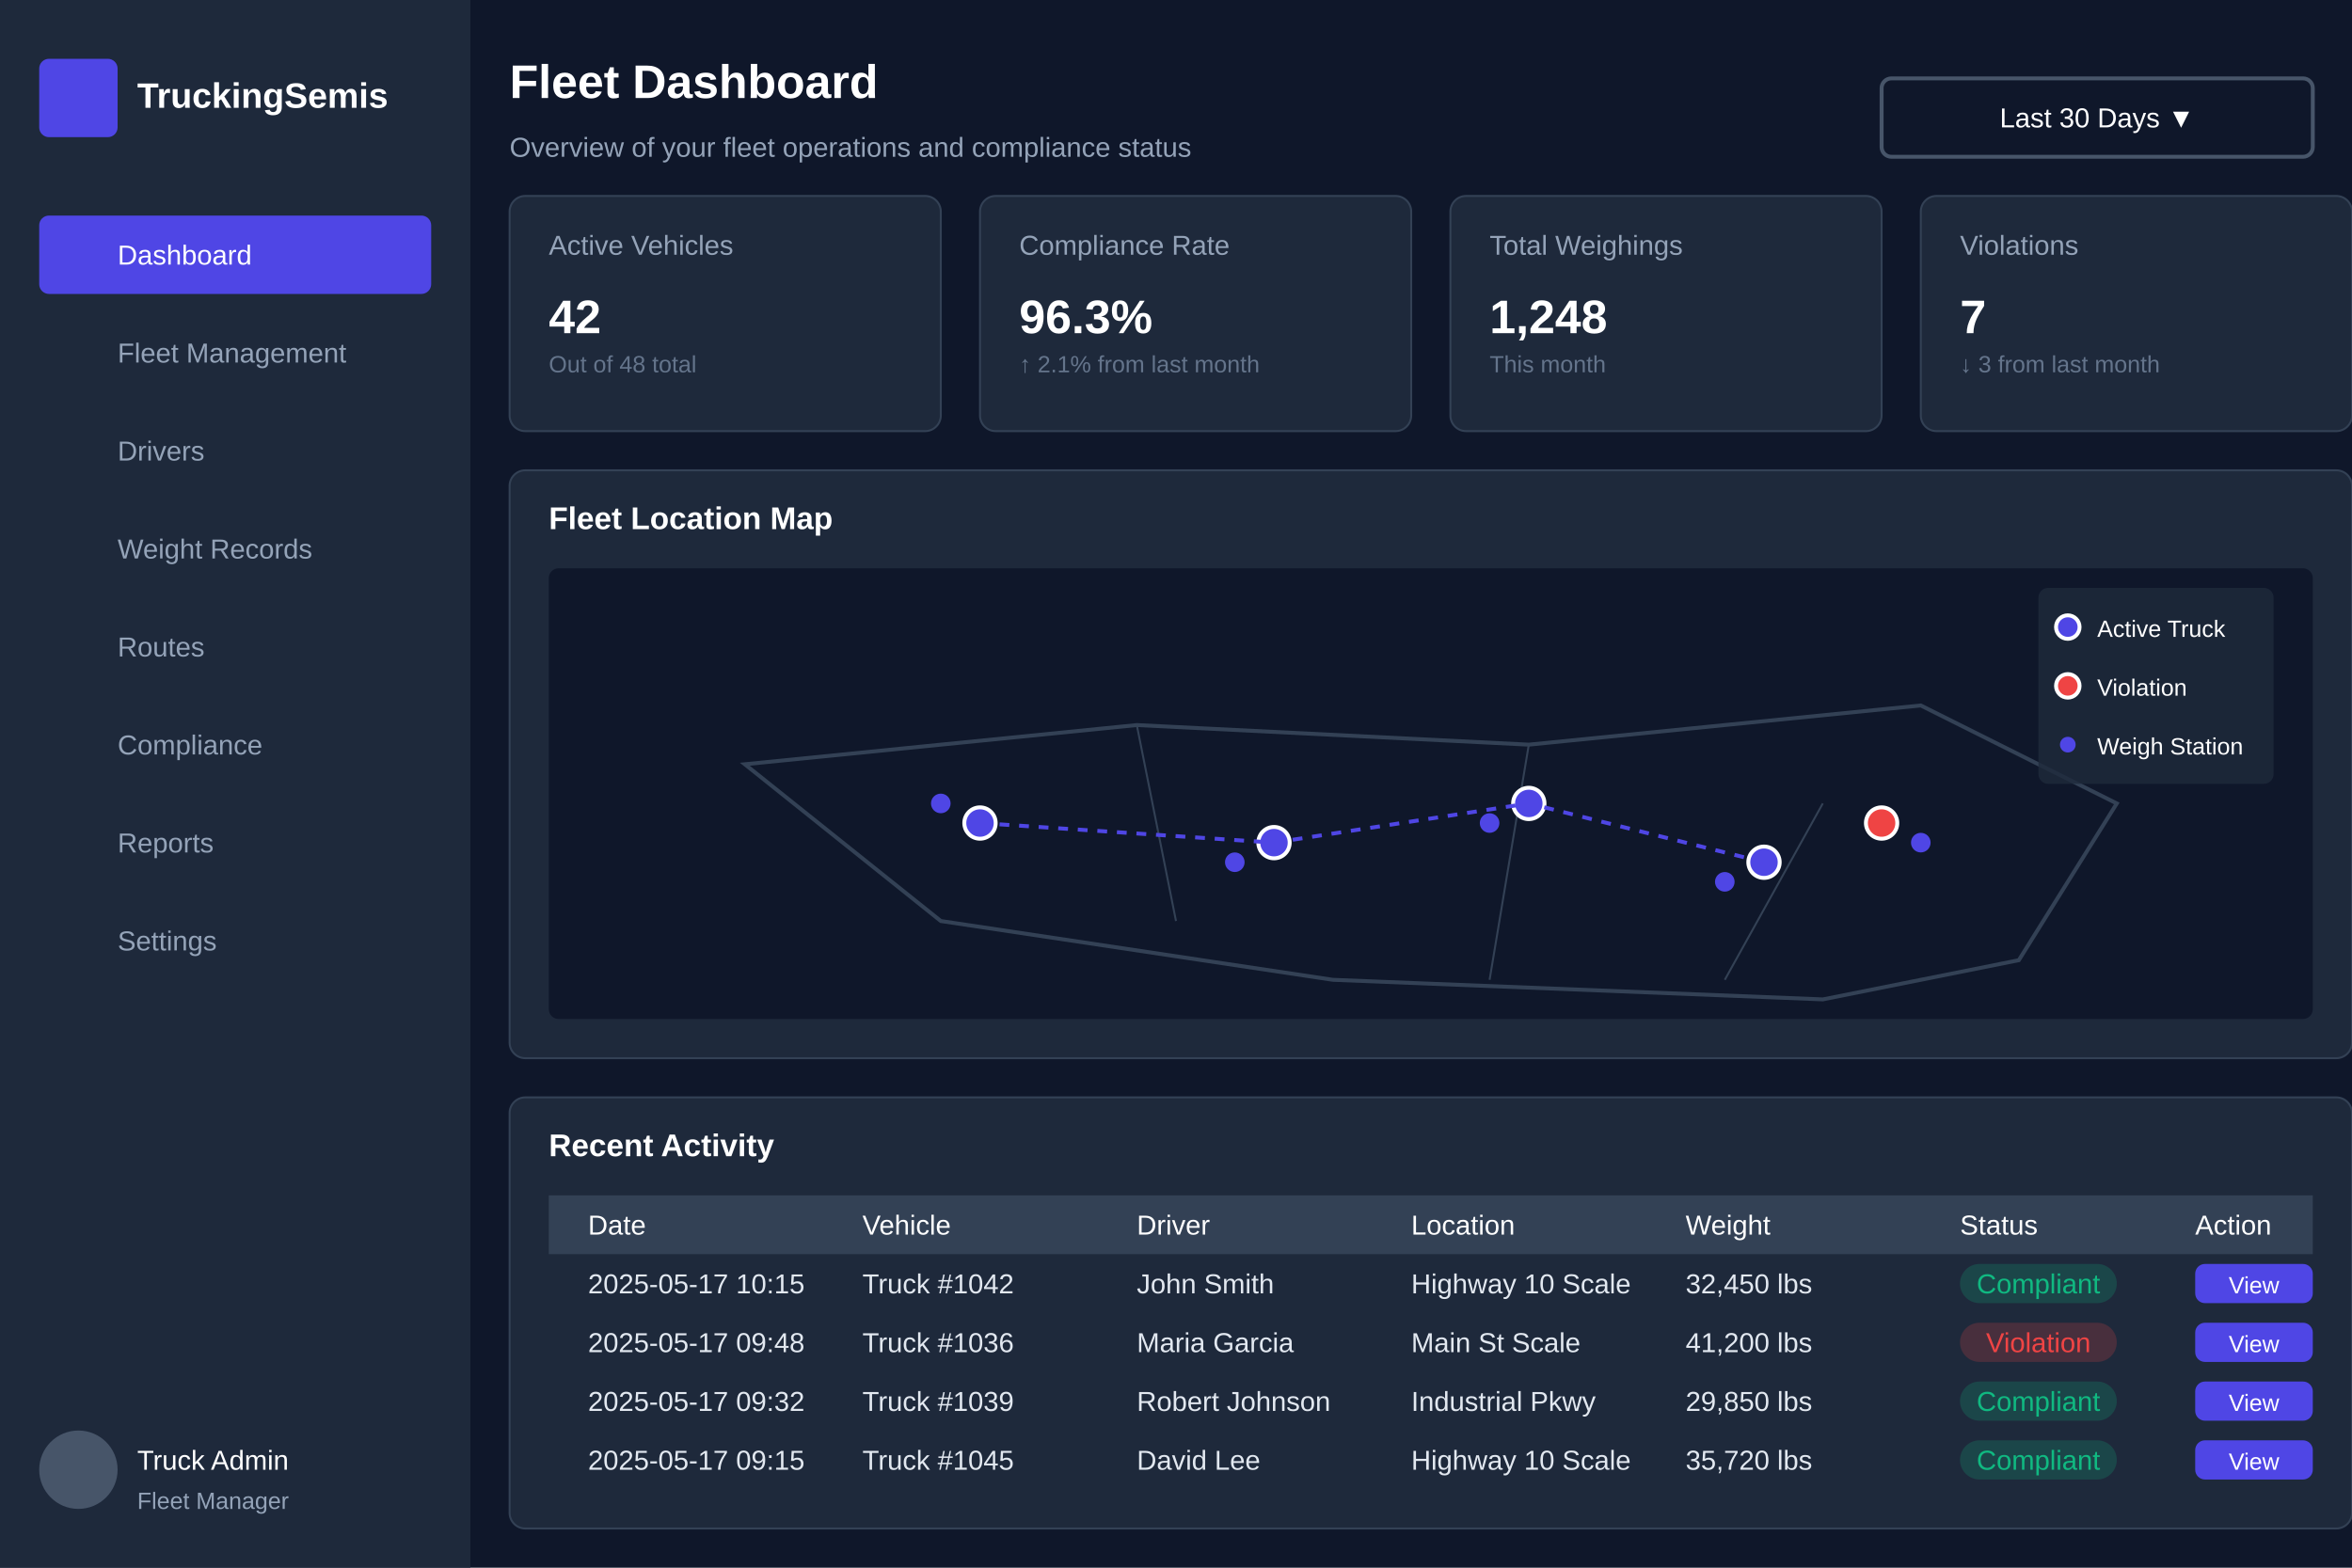
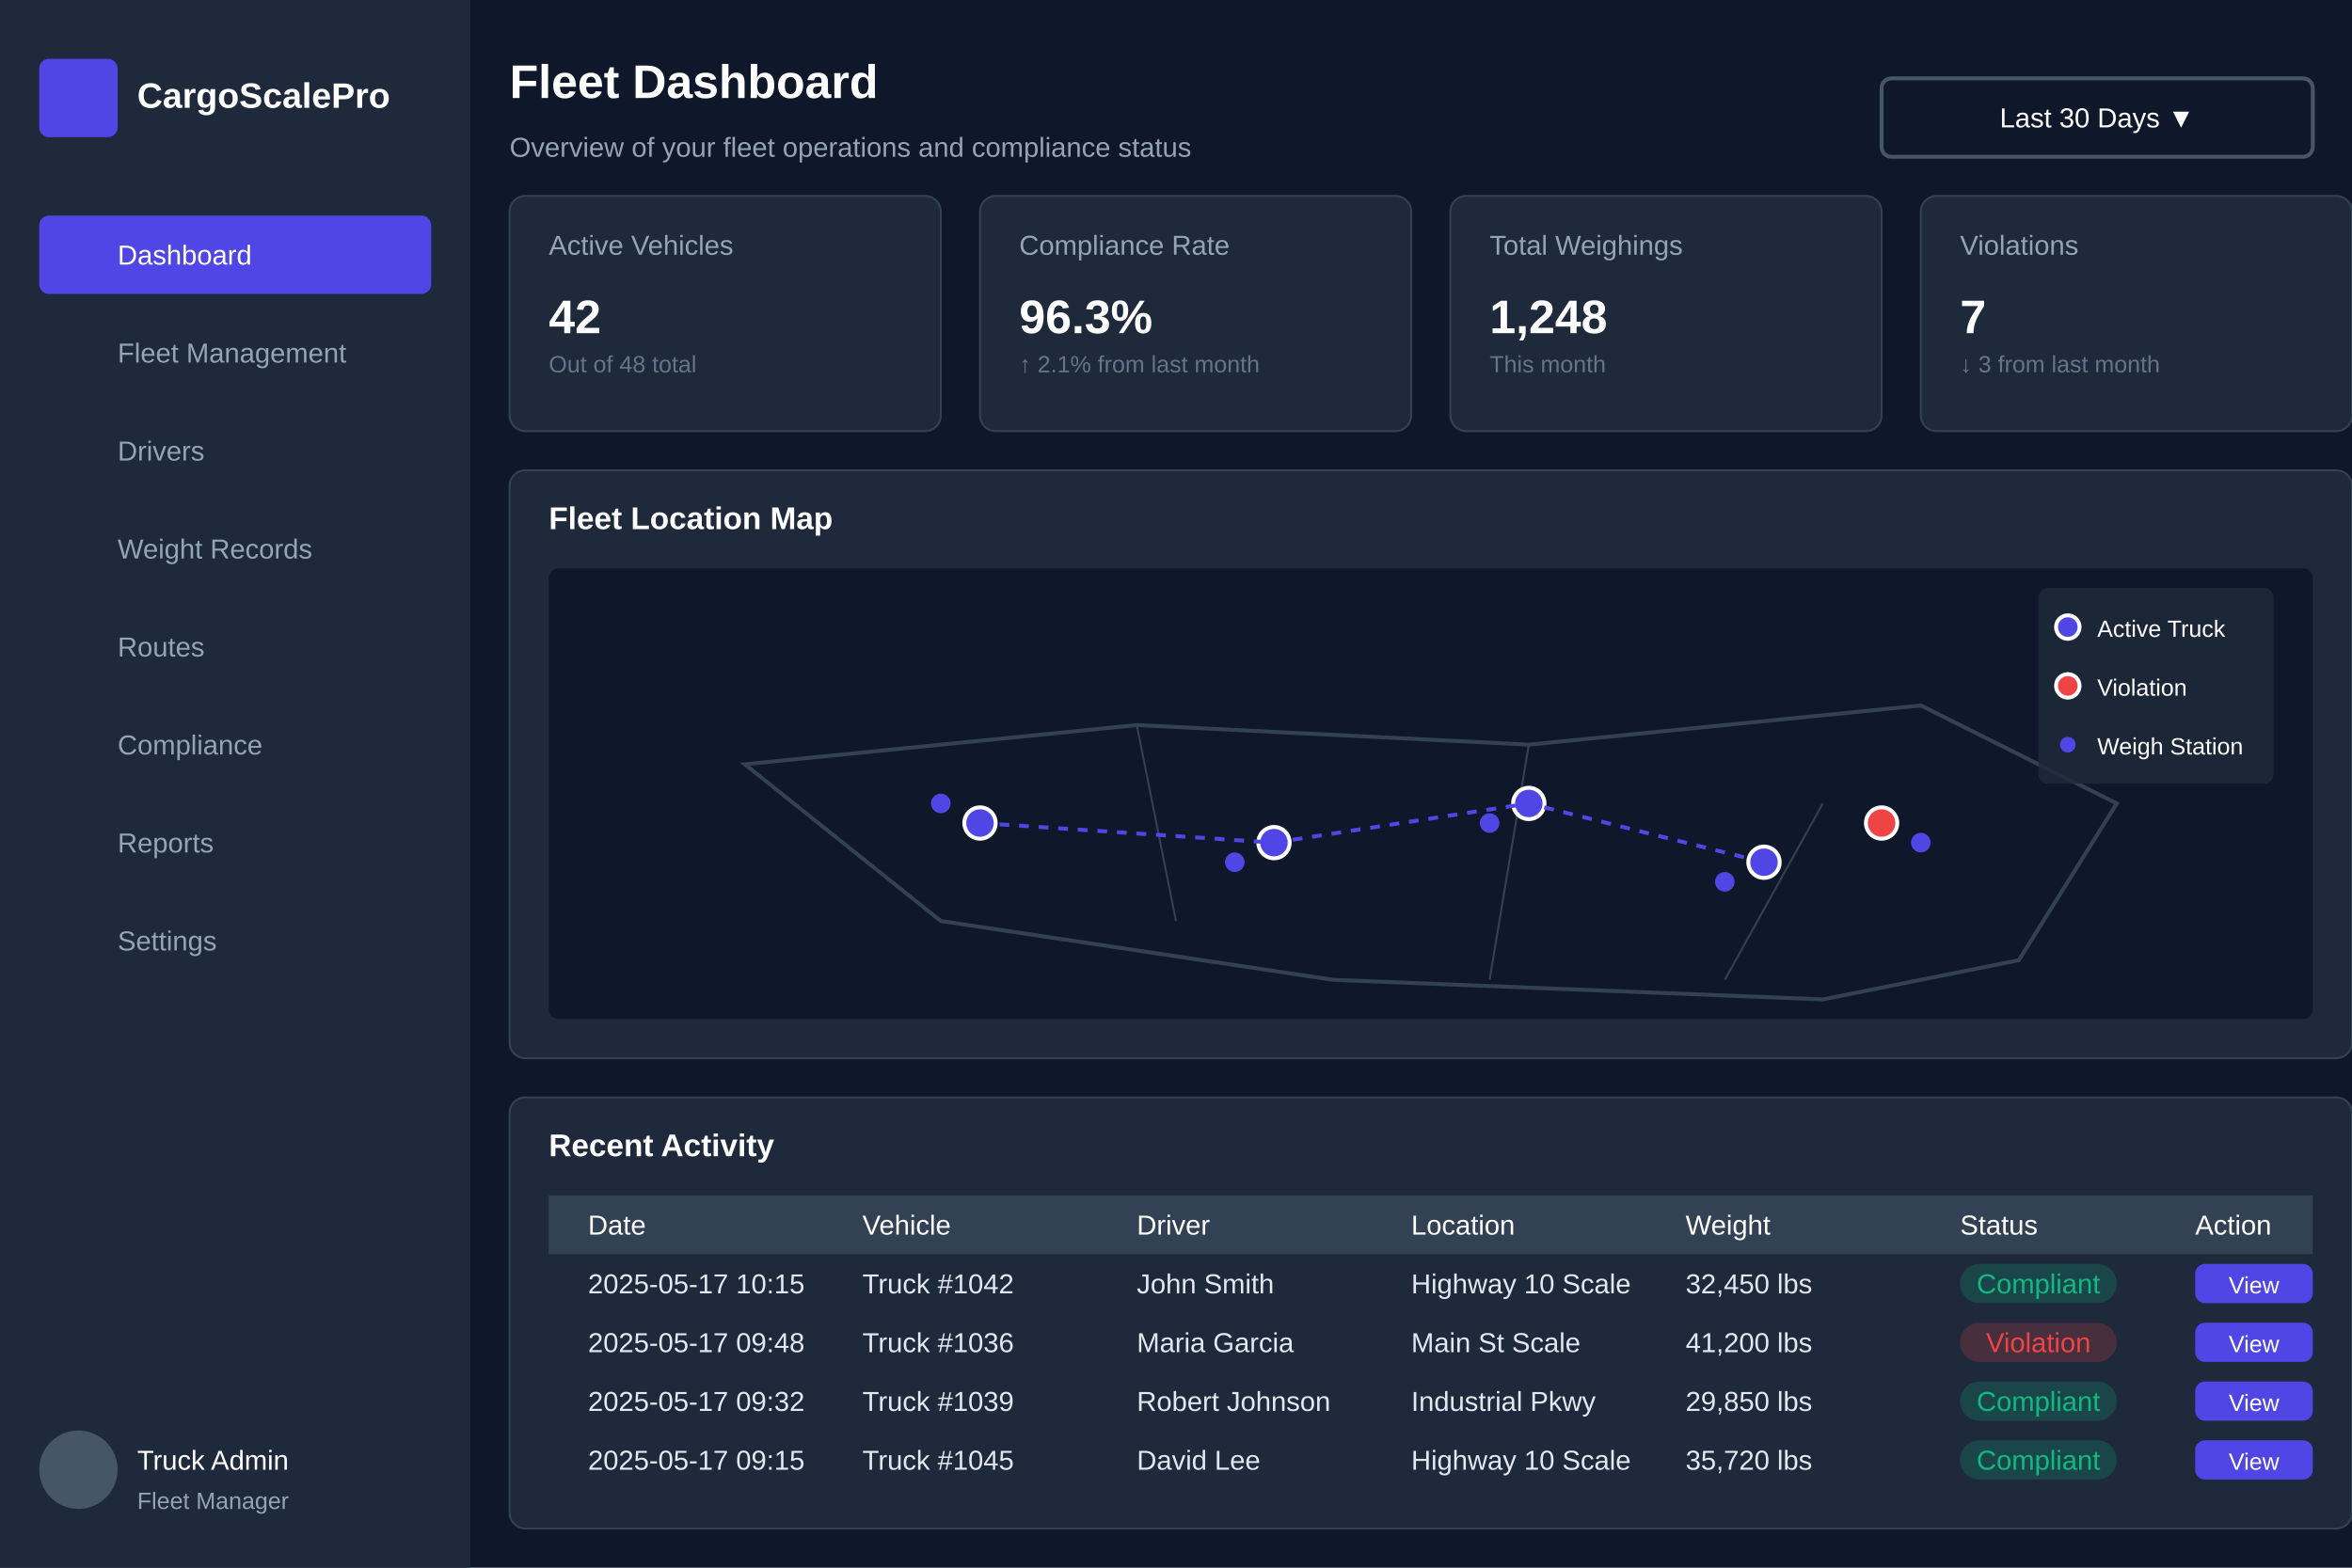
<svg xmlns="http://www.w3.org/2000/svg" width="1200" height="800" viewBox="0 0 1200 800">
  <rect width="1200" height="800" fill="#0f172a" />
  <rect x="0" y="0" width="240" height="800" fill="#1e293b" />
  <g transform="translate(20, 30)">
    <rect x="0" y="0" width="40" height="40" rx="5" fill="#4f46e5" />
-     <text x="50" y="25" font-family="Arial, sans-serif" font-size="18" font-weight="bold" fill="white">TruckingSemis</text>
+     <text x="50" y="25" font-family="Arial, sans-serif" font-size="18" font-weight="bold" fill="white">CargoScalePro</text>
    <g transform="translate(0, 80)">
      <rect x="0" y="0" width="200" height="40" rx="5" fill="#4f46e5" />
      <text x="40" y="25" font-family="Arial, sans-serif" font-size="14" fill="white">Dashboard</text>
      <rect x="0" y="50" width="200" height="40" rx="5" fill="transparent" />
      <text x="40" y="75" font-family="Arial, sans-serif" font-size="14" fill="#94a3b8">Fleet Management</text>
      <rect x="0" y="100" width="200" height="40" rx="5" fill="transparent" />
      <text x="40" y="125" font-family="Arial, sans-serif" font-size="14" fill="#94a3b8">Drivers</text>
      <rect x="0" y="150" width="200" height="40" rx="5" fill="transparent" />
      <text x="40" y="175" font-family="Arial, sans-serif" font-size="14" fill="#94a3b8">Weight Records</text>
      <rect x="0" y="200" width="200" height="40" rx="5" fill="transparent" />
      <text x="40" y="225" font-family="Arial, sans-serif" font-size="14" fill="#94a3b8">Routes</text>
      <rect x="0" y="250" width="200" height="40" rx="5" fill="transparent" />
      <text x="40" y="275" font-family="Arial, sans-serif" font-size="14" fill="#94a3b8">Compliance</text>
      <rect x="0" y="300" width="200" height="40" rx="5" fill="transparent" />
      <text x="40" y="325" font-family="Arial, sans-serif" font-size="14" fill="#94a3b8">Reports</text>
      <rect x="0" y="350" width="200" height="40" rx="5" fill="transparent" />
      <text x="40" y="375" font-family="Arial, sans-serif" font-size="14" fill="#94a3b8">Settings</text>
    </g>
    <g transform="translate(0, 700)">
      <circle cx="20" cy="20" r="20" fill="#475569" />
      <text x="50" y="20" font-family="Arial, sans-serif" font-size="14" fill="white">Truck Admin</text>
      <text x="50" y="40" font-family="Arial, sans-serif" font-size="12" fill="#94a3b8">Fleet Manager</text>
    </g>
  </g>
  <g transform="translate(260, 20)">
    <text x="0" y="30" font-family="Arial, sans-serif" font-size="24" font-weight="bold" fill="white">Fleet Dashboard</text>
    <text x="0" y="60" font-family="Arial, sans-serif" font-size="14" fill="#94a3b8">Overview of your fleet operations and compliance status</text>
    <rect x="700" y="20" width="220" height="40" rx="5" stroke="#475569" stroke-width="2" fill="transparent" />
    <text x="810" y="45" font-family="Arial, sans-serif" font-size="14" fill="white" text-anchor="middle">Last 30 Days ▼</text>
    <g transform="translate(0, 80)">
      <rect x="0" y="0" width="220" height="120" rx="8" fill="#1e293b" stroke="#334155" stroke-width="1" />
      <text x="20" y="30" font-family="Arial, sans-serif" font-size="14" fill="#94a3b8">Active Vehicles</text>
      <text x="20" y="70" font-family="Arial, sans-serif" font-size="24" font-weight="bold" fill="white">42</text>
      <text x="20" y="90" font-family="Arial, sans-serif" font-size="12" fill="#64748b">Out of 48 total</text>
      <rect x="240" y="0" width="220" height="120" rx="8" fill="#1e293b" stroke="#334155" stroke-width="1" />
      <text x="260" y="30" font-family="Arial, sans-serif" font-size="14" fill="#94a3b8">Compliance Rate</text>
      <text x="260" y="70" font-family="Arial, sans-serif" font-size="24" font-weight="bold" fill="white">96.3%</text>
      <text x="260" y="90" font-family="Arial, sans-serif" font-size="12" fill="#64748b">↑ 2.1% from last month</text>
      <rect x="480" y="0" width="220" height="120" rx="8" fill="#1e293b" stroke="#334155" stroke-width="1" />
      <text x="500" y="30" font-family="Arial, sans-serif" font-size="14" fill="#94a3b8">Total Weighings</text>
      <text x="500" y="70" font-family="Arial, sans-serif" font-size="24" font-weight="bold" fill="white">1,248</text>
      <text x="500" y="90" font-family="Arial, sans-serif" font-size="12" fill="#64748b">This month</text>
      <rect x="720" y="0" width="220" height="120" rx="8" fill="#1e293b" stroke="#334155" stroke-width="1" />
      <text x="740" y="30" font-family="Arial, sans-serif" font-size="14" fill="#94a3b8">Violations</text>
      <text x="740" y="70" font-family="Arial, sans-serif" font-size="24" font-weight="bold" fill="white">7</text>
      <text x="740" y="90" font-family="Arial, sans-serif" font-size="12" fill="#64748b">↓ 3 from last month</text>
    </g>
    <g transform="translate(0, 220)">
      <rect x="0" y="0" width="940" height="300" rx="8" fill="#1e293b" stroke="#334155" stroke-width="1" />
      <text x="20" y="30" font-family="Arial, sans-serif" font-size="16" font-weight="bold" fill="white">Fleet Location Map</text>
      <rect x="20" y="50" width="900" height="230" rx="5" fill="#0f172a" />
      <g transform="translate(20, 50)">
        <path d="M100,100 L300,80 L500,90 L700,70 L800,120 L750,200 L650,220 L400,210 L200,180 L100,100 Z" fill="none" stroke="#334155" stroke-width="2" />
        <path d="M300,80 L320,180 M500,90 L480,210 M650,120 L600,210" fill="none" stroke="#334155" stroke-width="1" />
        <circle cx="200" cy="120" r="5" fill="#4f46e5" />
        <circle cx="350" cy="150" r="5" fill="#4f46e5" />
        <circle cx="480" cy="130" r="5" fill="#4f46e5" />
        <circle cx="600" cy="160" r="5" fill="#4f46e5" />
        <circle cx="700" cy="140" r="5" fill="#4f46e5" />
        <circle cx="220" cy="130" r="8" fill="#4f46e5" stroke="white" stroke-width="2" />
        <circle cx="370" cy="140" r="8" fill="#4f46e5" stroke="white" stroke-width="2" />
        <circle cx="500" cy="120" r="8" fill="#4f46e5" stroke="white" stroke-width="2" />
        <circle cx="620" cy="150" r="8" fill="#4f46e5" stroke="white" stroke-width="2" />
        <circle cx="680" cy="130" r="8" fill="#ef4444" stroke="white" stroke-width="2" />
        <path d="M220,130 L370,140 L500,120 L620,150" fill="none" stroke="#4f46e5" stroke-width="2" stroke-dasharray="5,5" />
      </g>
      <g transform="translate(780, 60)">
        <rect x="0" y="0" width="120" height="100" rx="5" fill="#1e293b" opacity="0.8" />
        <circle cx="15" cy="20" r="6" fill="#4f46e5" stroke="white" stroke-width="2" />
        <text x="30" y="25" font-family="Arial, sans-serif" font-size="12" fill="white">Active Truck</text>
        <circle cx="15" cy="50" r="6" fill="#ef4444" stroke="white" stroke-width="2" />
        <text x="30" y="55" font-family="Arial, sans-serif" font-size="12" fill="white">Violation</text>
        <circle cx="15" cy="80" r="4" fill="#4f46e5" />
        <text x="30" y="85" font-family="Arial, sans-serif" font-size="12" fill="white">Weigh Station</text>
      </g>
    </g>
    <g transform="translate(0, 540)">
      <rect x="0" y="0" width="940" height="220" rx="8" fill="#1e293b" stroke="#334155" stroke-width="1" />
      <text x="20" y="30" font-family="Arial, sans-serif" font-size="16" font-weight="bold" fill="white">Recent Activity</text>
      <rect x="20" y="50" width="900" height="30" fill="#334155" />
      <text x="40" y="70" font-family="Arial, sans-serif" font-size="14" fill="white">Date</text>
      <text x="180" y="70" font-family="Arial, sans-serif" font-size="14" fill="white">Vehicle</text>
      <text x="320" y="70" font-family="Arial, sans-serif" font-size="14" fill="white">Driver</text>
      <text x="460" y="70" font-family="Arial, sans-serif" font-size="14" fill="white">Location</text>
      <text x="600" y="70" font-family="Arial, sans-serif" font-size="14" fill="white">Weight</text>
      <text x="740" y="70" font-family="Arial, sans-serif" font-size="14" fill="white">Status</text>
      <text x="860" y="70" font-family="Arial, sans-serif" font-size="14" fill="white">Action</text>
      <g transform="translate(20, 90)">
        <text x="20" y="10" font-family="Arial, sans-serif" font-size="14" fill="#e2e8f0">2025-05-17 10:15</text>
        <text x="160" y="10" font-family="Arial, sans-serif" font-size="14" fill="#e2e8f0">Truck #1042</text>
        <text x="300" y="10" font-family="Arial, sans-serif" font-size="14" fill="#e2e8f0">John Smith</text>
        <text x="440" y="10" font-family="Arial, sans-serif" font-size="14" fill="#e2e8f0">Highway 10 Scale</text>
        <text x="580" y="10" font-family="Arial, sans-serif" font-size="14" fill="#e2e8f0">32,450 lbs</text>
        <rect x="720" y="-5" width="80" height="20" rx="10" fill="#10b981" opacity="0.2" />
        <text x="760" y="10" font-family="Arial, sans-serif" font-size="14" fill="#10b981" text-anchor="middle">Compliant</text>
        <rect x="840" y="-5" width="60" height="20" rx="5" fill="#4f46e5" />
        <text x="870" y="10" font-family="Arial, sans-serif" font-size="12" fill="white" text-anchor="middle">View</text>
        <text x="20" y="40" font-family="Arial, sans-serif" font-size="14" fill="#e2e8f0">2025-05-17 09:48</text>
        <text x="160" y="40" font-family="Arial, sans-serif" font-size="14" fill="#e2e8f0">Truck #1036</text>
        <text x="300" y="40" font-family="Arial, sans-serif" font-size="14" fill="#e2e8f0">Maria Garcia</text>
        <text x="440" y="40" font-family="Arial, sans-serif" font-size="14" fill="#e2e8f0">Main St Scale</text>
        <text x="580" y="40" font-family="Arial, sans-serif" font-size="14" fill="#e2e8f0">41,200 lbs</text>
        <rect x="720" y="25" width="80" height="20" rx="10" fill="#ef4444" opacity="0.2" />
        <text x="760" y="40" font-family="Arial, sans-serif" font-size="14" fill="#ef4444" text-anchor="middle">Violation</text>
        <rect x="840" y="25" width="60" height="20" rx="5" fill="#4f46e5" />
        <text x="870" y="40" font-family="Arial, sans-serif" font-size="12" fill="white" text-anchor="middle">View</text>
        <text x="20" y="70" font-family="Arial, sans-serif" font-size="14" fill="#e2e8f0">2025-05-17 09:32</text>
        <text x="160" y="70" font-family="Arial, sans-serif" font-size="14" fill="#e2e8f0">Truck #1039</text>
        <text x="300" y="70" font-family="Arial, sans-serif" font-size="14" fill="#e2e8f0">Robert Johnson</text>
        <text x="440" y="70" font-family="Arial, sans-serif" font-size="14" fill="#e2e8f0">Industrial Pkwy</text>
        <text x="580" y="70" font-family="Arial, sans-serif" font-size="14" fill="#e2e8f0">29,850 lbs</text>
        <rect x="720" y="55" width="80" height="20" rx="10" fill="#10b981" opacity="0.2" />
        <text x="760" y="70" font-family="Arial, sans-serif" font-size="14" fill="#10b981" text-anchor="middle">Compliant</text>
        <rect x="840" y="55" width="60" height="20" rx="5" fill="#4f46e5" />
        <text x="870" y="70" font-family="Arial, sans-serif" font-size="12" fill="white" text-anchor="middle">View</text>
        <text x="20" y="100" font-family="Arial, sans-serif" font-size="14" fill="#e2e8f0">2025-05-17 09:15</text>
        <text x="160" y="100" font-family="Arial, sans-serif" font-size="14" fill="#e2e8f0">Truck #1045</text>
        <text x="300" y="100" font-family="Arial, sans-serif" font-size="14" fill="#e2e8f0">David Lee</text>
        <text x="440" y="100" font-family="Arial, sans-serif" font-size="14" fill="#e2e8f0">Highway 10 Scale</text>
        <text x="580" y="100" font-family="Arial, sans-serif" font-size="14" fill="#e2e8f0">35,720 lbs</text>
        <rect x="720" y="85" width="80" height="20" rx="10" fill="#10b981" opacity="0.2" />
        <text x="760" y="100" font-family="Arial, sans-serif" font-size="14" fill="#10b981" text-anchor="middle">Compliant</text>
        <rect x="840" y="85" width="60" height="20" rx="5" fill="#4f46e5" />
        <text x="870" y="100" font-family="Arial, sans-serif" font-size="12" fill="white" text-anchor="middle">View</text>
      </g>
    </g>
  </g>
</svg>
